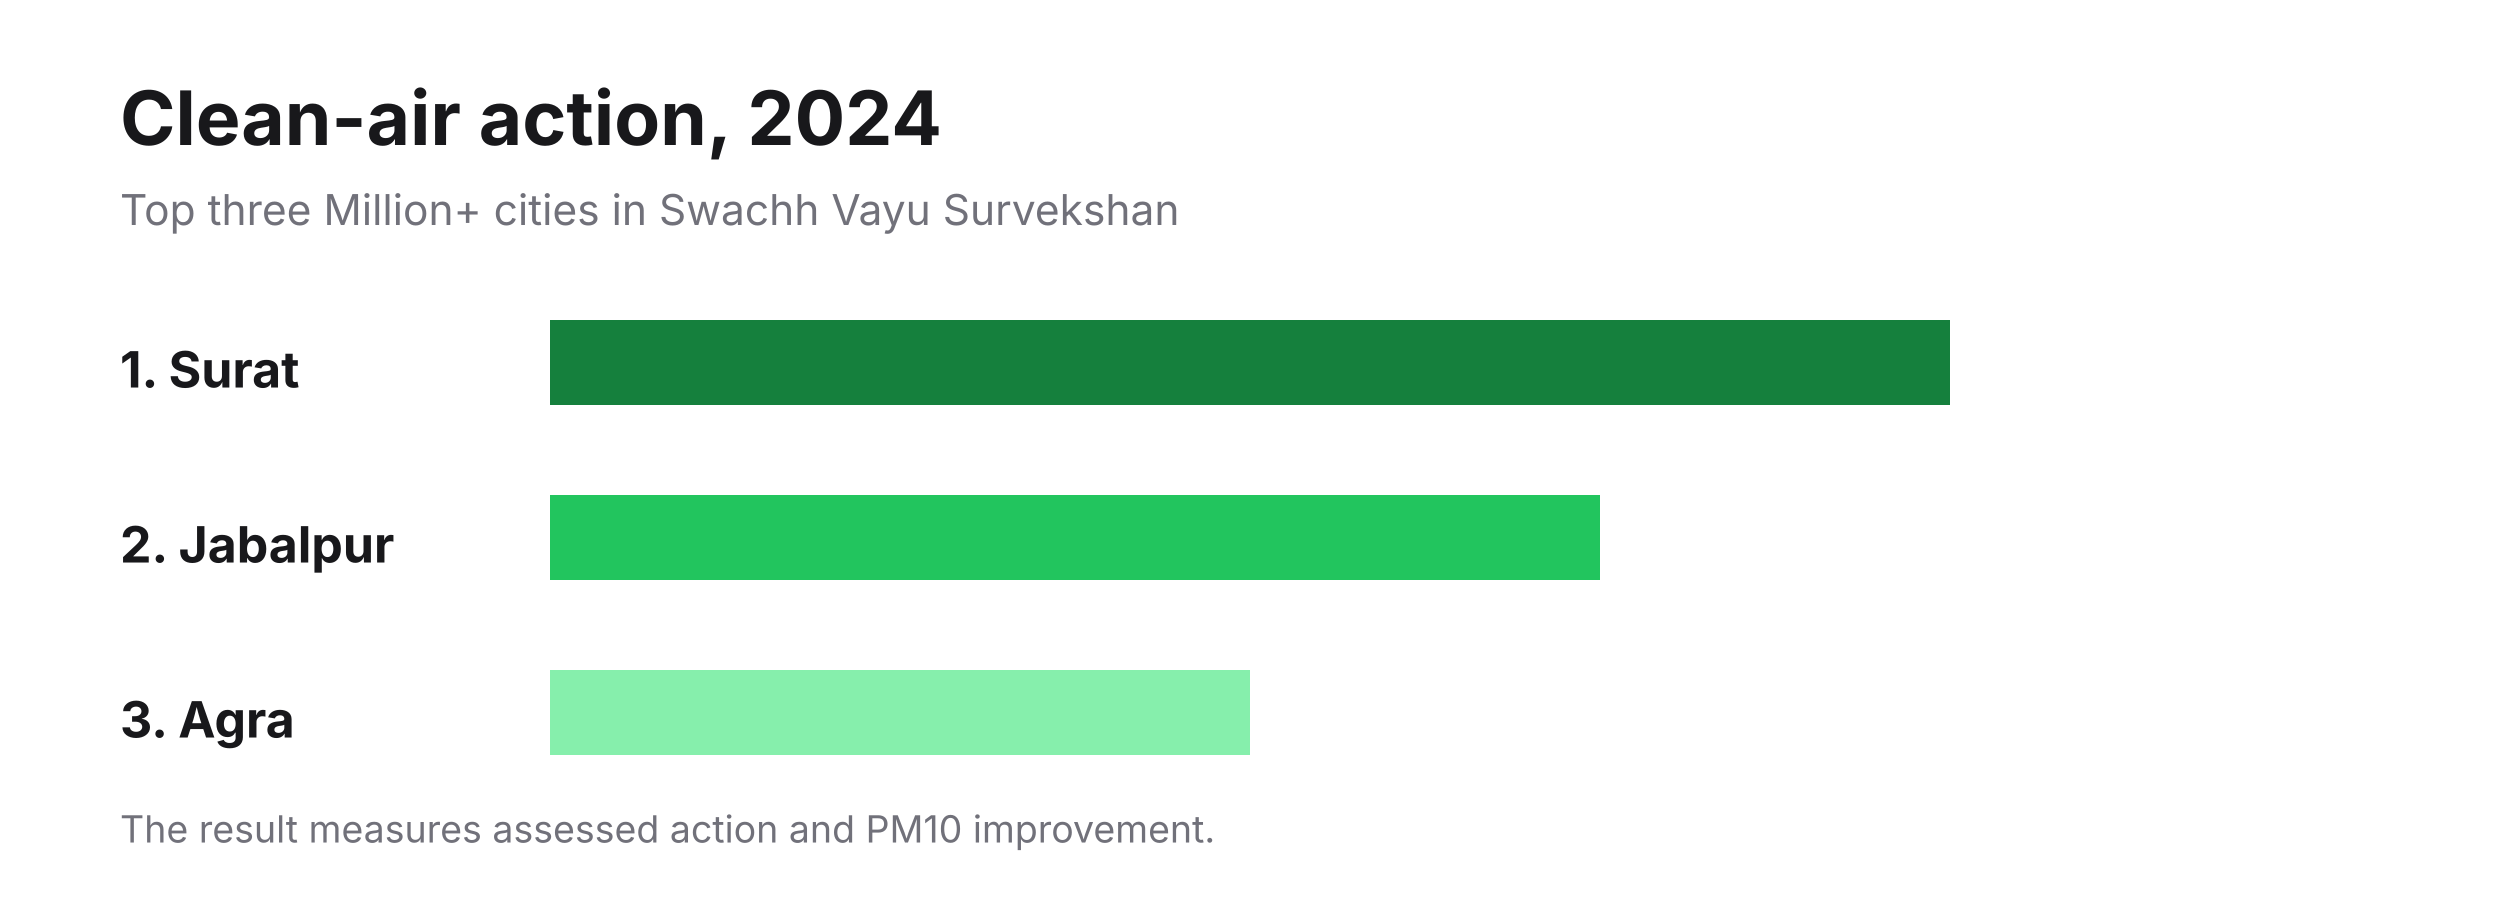
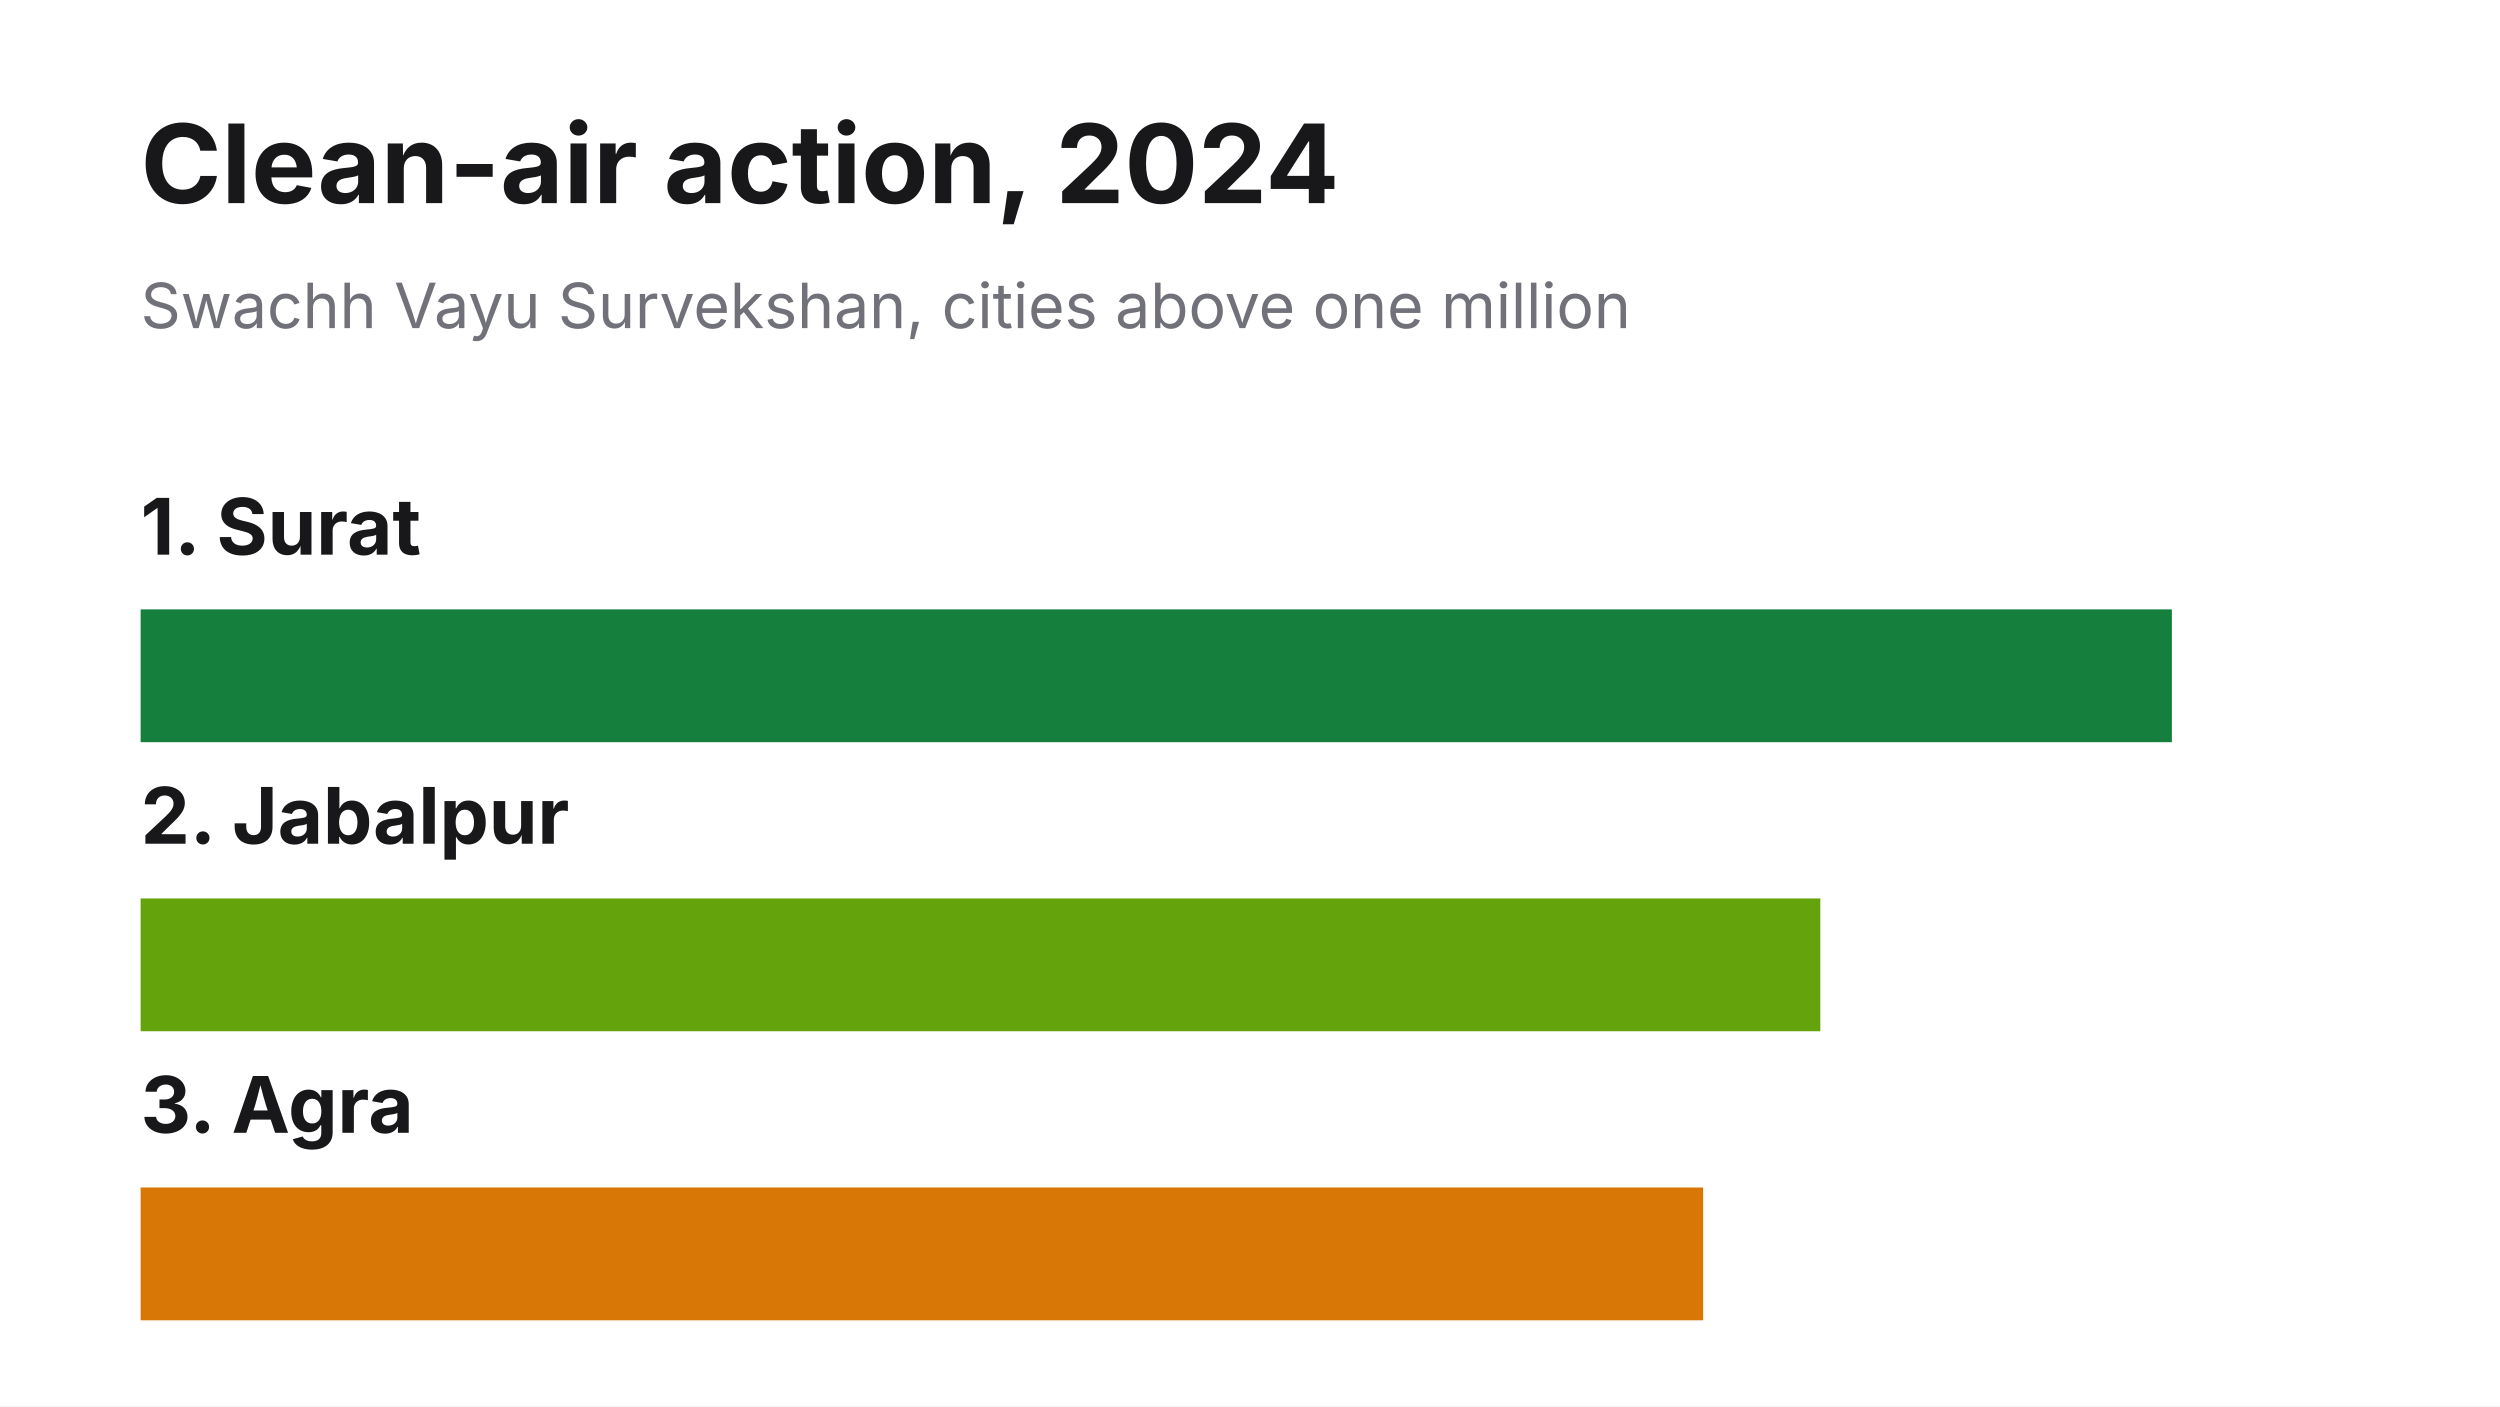
- <svg xmlns="http://www.w3.org/2000/svg" width="1000" height="360" viewBox="0 0 1000 360">
-   <rect width="1000" height="360" fill="#ffffff" />
-   <text x="48" y="58" font-family="Inter, Arial, sans-serif" font-size="30" font-weight="700" fill="#18181b">Clean-air action, 2024</text>
-   <text x="48" y="90" font-family="Inter, Arial, sans-serif" font-size="17" fill="#71717a">Top three Million+ cities in Swachh Vayu Survekshan</text>
+ <svg xmlns="http://www.w3.org/2000/svg" width="640" height="360" viewBox="0 0 640 360">
+   <rect width="640" height="360" fill="#ffffff" />
+   <text x="36" y="52" font-family="Inter, Arial, sans-serif" font-size="28" font-weight="700" fill="#18181b">Clean-air action, 2024</text>
+   <text x="36" y="84" font-family="Inter, Arial, sans-serif" font-size="16" fill="#71717a">Swachh Vayu Survekshan, cities above one million</text>
  <g font-family="Inter, Arial, sans-serif" font-size="20" fill="#18181b">
-     <text x="48" y="155" font-weight="700">1. Surat</text>
-     <rect x="220" y="128" width="560" height="34" fill="#15803d" />
-     <text x="48" y="225" font-weight="700">2. Jabalpur</text>
-     <rect x="220" y="198" width="420" height="34" fill="#22c55e" />
-     <text x="48" y="295" font-weight="700">3. Agra</text>
-     <rect x="220" y="268" width="280" height="34" fill="#86efac" />
+     <text x="36" y="142" font-weight="700">1. Surat</text>
+     <rect x="36" y="156" width="520" height="34" fill="#15803d" />
+     <text x="36" y="216" font-weight="700">2. Jabalpur</text>
+     <rect x="36" y="230" width="430" height="34" fill="#65a30d" />
+     <text x="36" y="290" font-weight="700">3. Agra</text>
+     <rect x="36" y="304" width="400" height="34" fill="#d97706" />
  </g>
-   <text x="48" y="337" font-family="Inter, Arial, sans-serif" font-size="15" fill="#71717a">The result measures assessed action and PM10 improvement.</text>
</svg>
